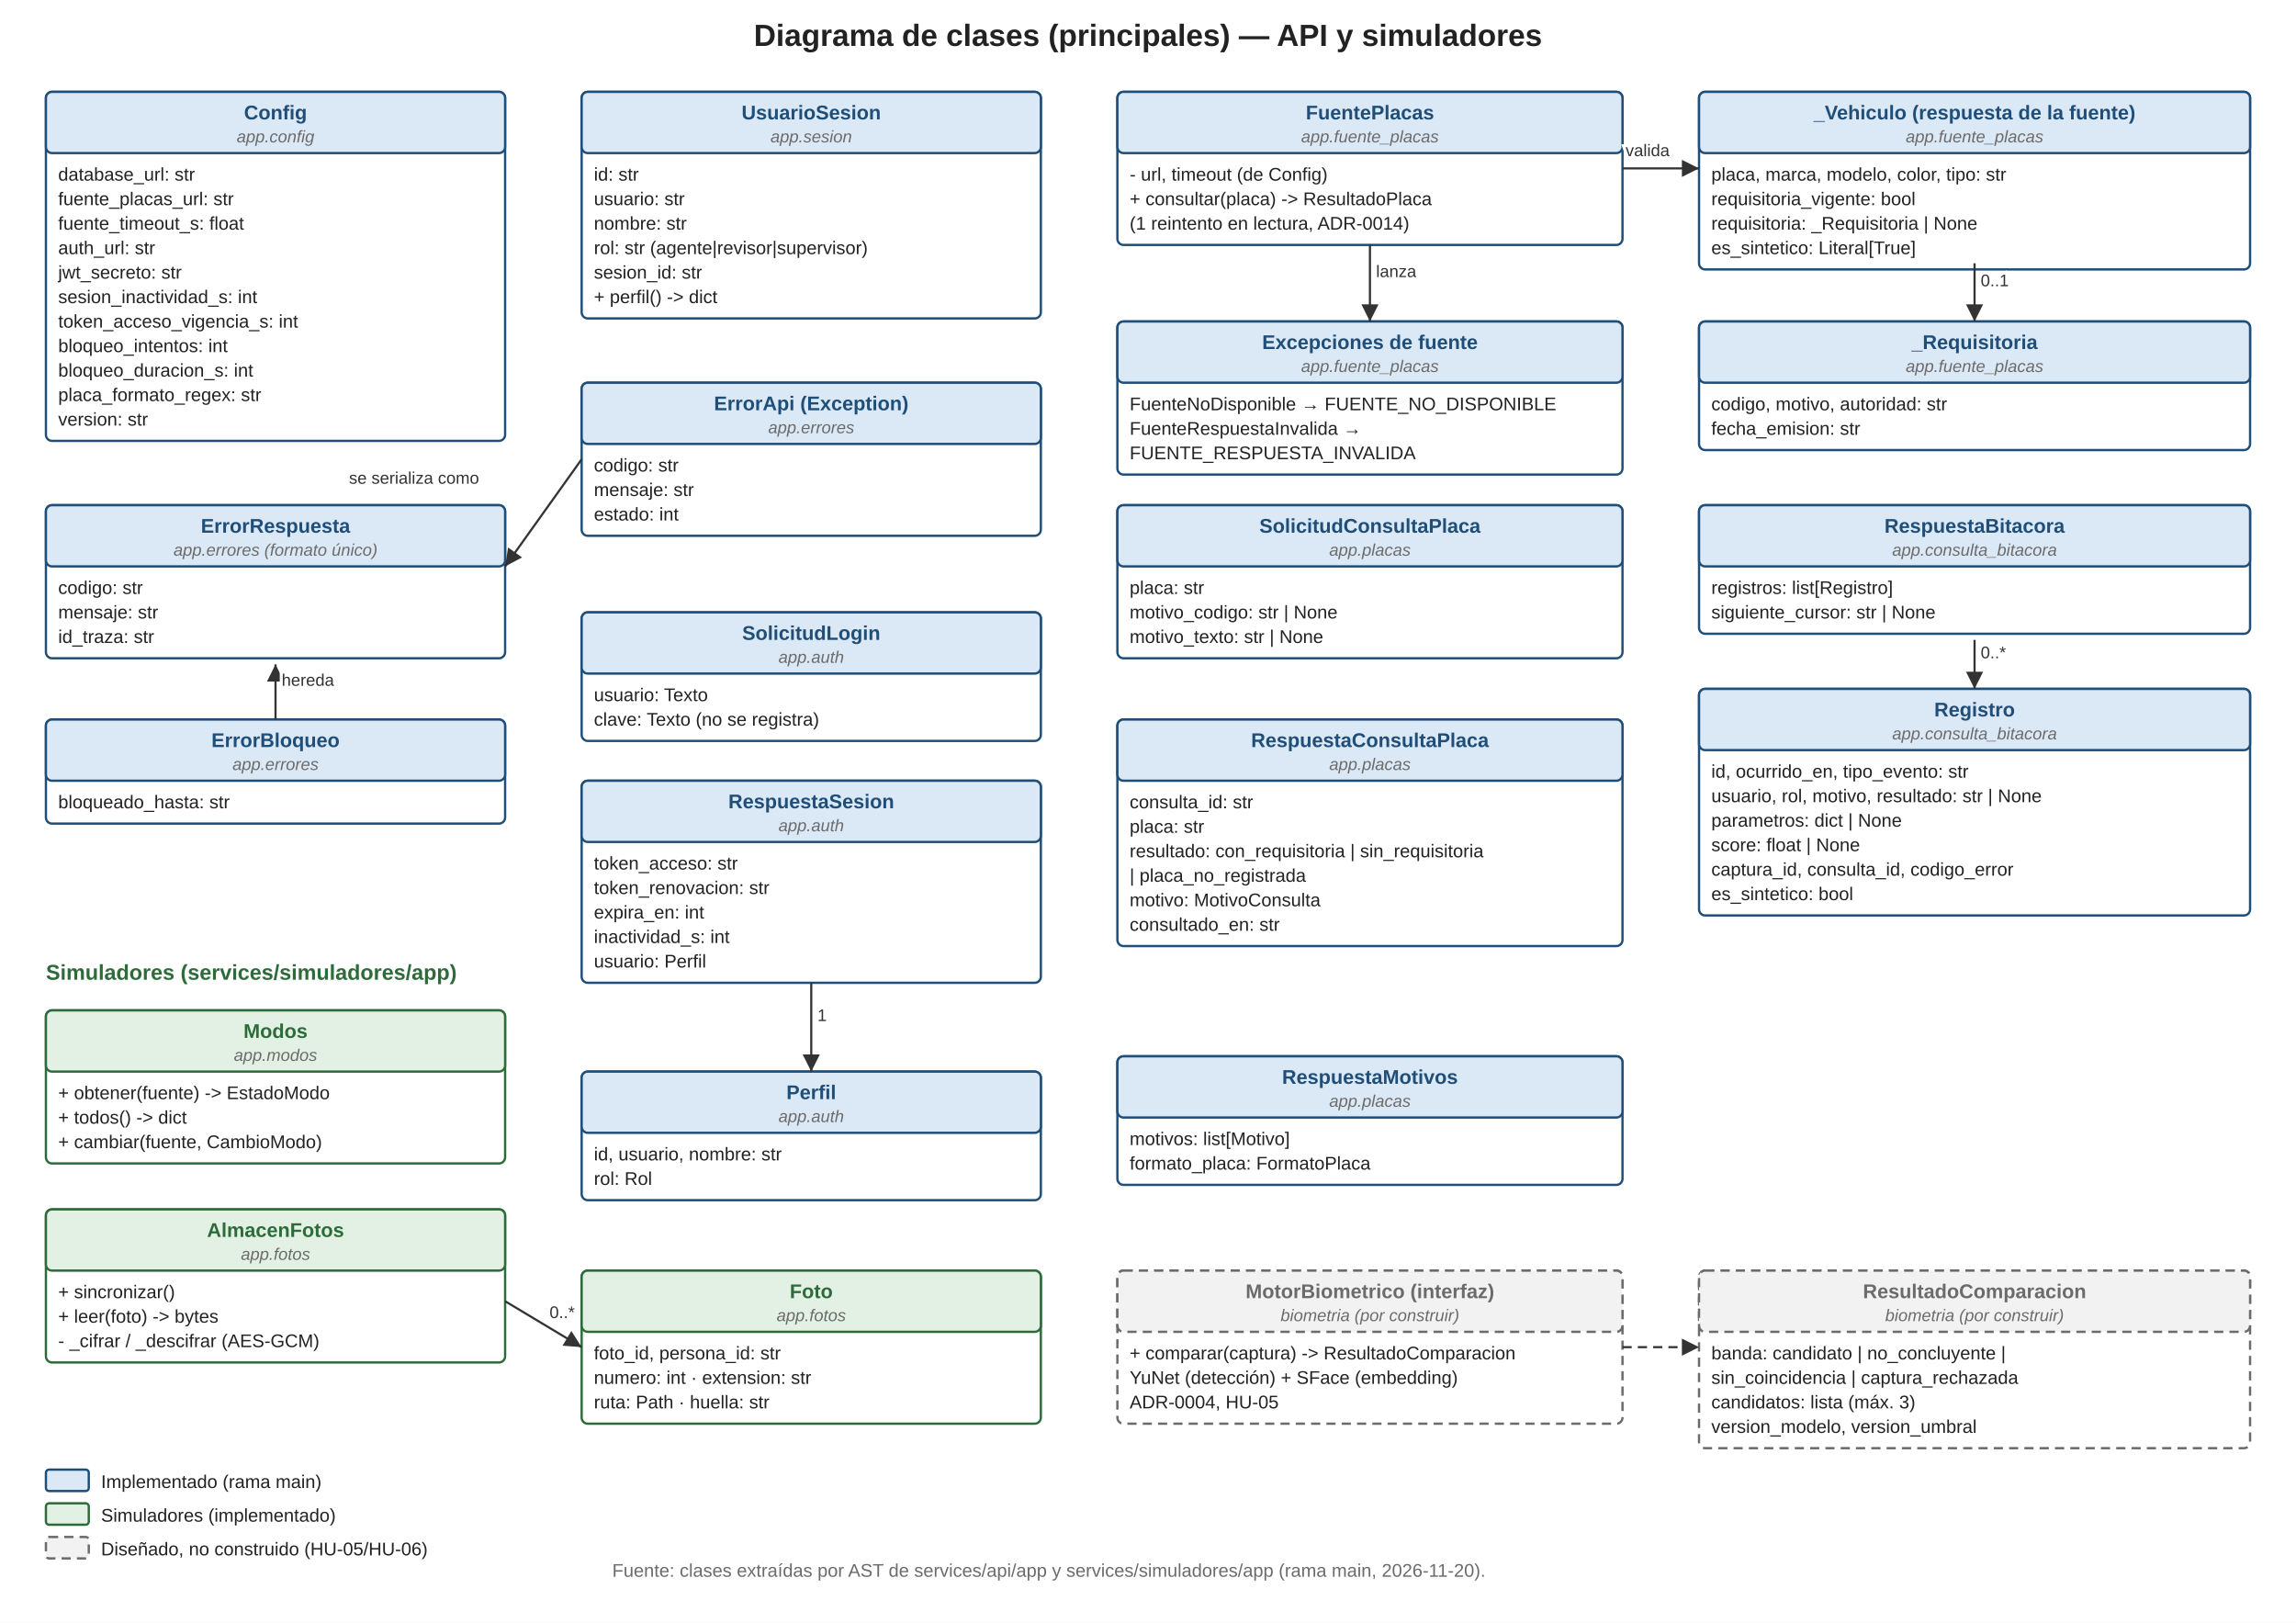
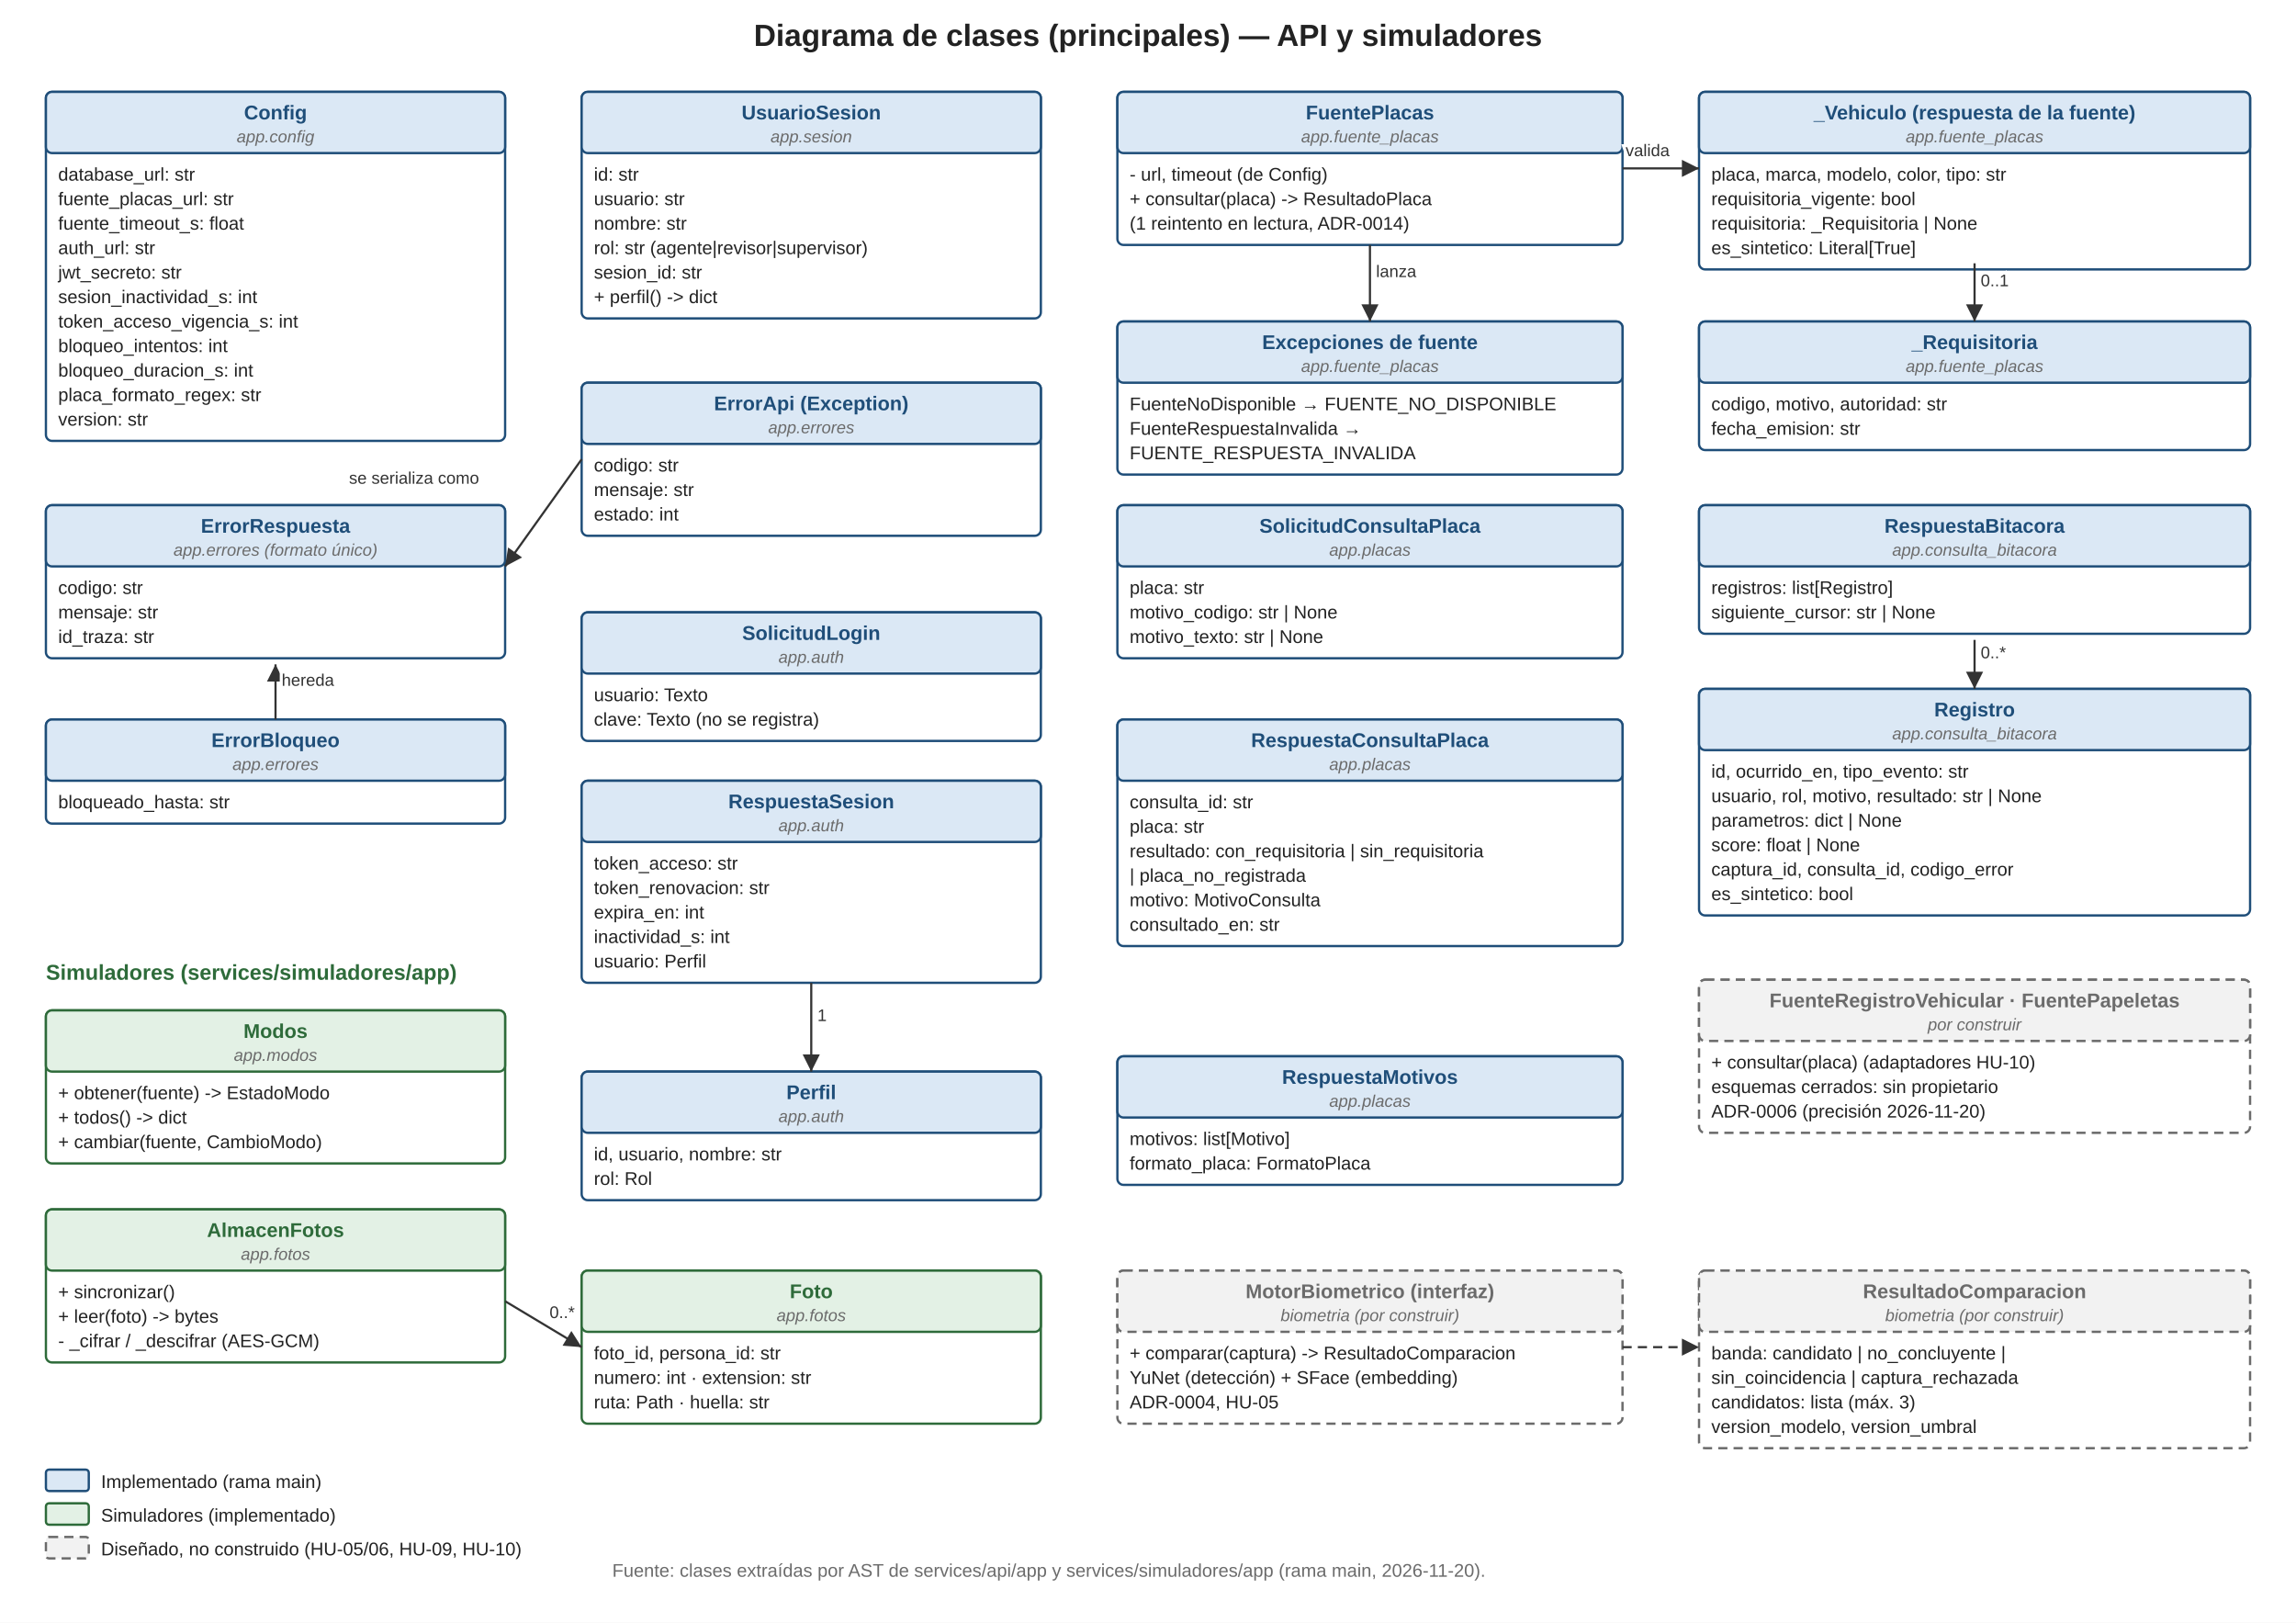
<svg xmlns="http://www.w3.org/2000/svg" width="1500" height="1060" viewBox="0 0 1500 1060">
  <defs>
    <marker id="fl" viewBox="0 0 10 10" refX="10" refY="5" markerWidth="8" markerHeight="8" orient="auto-start-reverse">
      <path d="M0,0 L10,5 L0,10 z" fill="#333" />
    </marker>
    <marker id="fli" viewBox="0 0 10 10" refX="10" refY="5" markerWidth="8" markerHeight="8" orient="auto-start-reverse">
      <path d="M0,0 L10,5 L0,10 z" fill="#333" />
    </marker>
  </defs>
  <rect width="100%" height="100%" fill="#fff" />
  <text x="750.0" y="30" font-family="Arial, Helvetica, sans-serif" font-size="20" fill="#222" text-anchor="middle" font-weight="bold">Diagrama de clases (principales) — API y simuladores</text>
  <rect x="30" y="60" width="300" height="228" rx="4" fill="#fff" stroke="#1f4e79" stroke-width="1.5" />
  <rect x="30" y="60" width="300" height="40" rx="4" fill="#dbe8f5" stroke="#1f4e79" stroke-width="1.5" />
  <text x="180.0" y="78" font-family="Arial, Helvetica, sans-serif" font-size="13" fill="#1f4e79" text-anchor="middle" font-weight="bold">Config</text>
  <text x="180.0" y="93" font-family="Arial, Helvetica, sans-serif" font-size="11" fill="#6b6b6b" text-anchor="middle" font-style="italic">app.config</text>
  <text x="38" y="118" font-family="Arial, Helvetica, sans-serif" font-size="12" fill="#222" text-anchor="start">database_url: str</text>
  <text x="38" y="134" font-family="Arial, Helvetica, sans-serif" font-size="12" fill="#222" text-anchor="start">fuente_placas_url: str</text>
  <text x="38" y="150" font-family="Arial, Helvetica, sans-serif" font-size="12" fill="#222" text-anchor="start">fuente_timeout_s: float</text>
  <text x="38" y="166" font-family="Arial, Helvetica, sans-serif" font-size="12" fill="#222" text-anchor="start">auth_url: str</text>
  <text x="38" y="182" font-family="Arial, Helvetica, sans-serif" font-size="12" fill="#222" text-anchor="start">jwt_secreto: str</text>
  <text x="38" y="198" font-family="Arial, Helvetica, sans-serif" font-size="12" fill="#222" text-anchor="start">sesion_inactividad_s: int</text>
  <text x="38" y="214" font-family="Arial, Helvetica, sans-serif" font-size="12" fill="#222" text-anchor="start">token_acceso_vigencia_s: int</text>
  <text x="38" y="230" font-family="Arial, Helvetica, sans-serif" font-size="12" fill="#222" text-anchor="start">bloqueo_intentos: int</text>
  <text x="38" y="246" font-family="Arial, Helvetica, sans-serif" font-size="12" fill="#222" text-anchor="start">bloqueo_duracion_s: int</text>
  <text x="38" y="262" font-family="Arial, Helvetica, sans-serif" font-size="12" fill="#222" text-anchor="start">placa_formato_regex: str</text>
  <text x="38" y="278" font-family="Arial, Helvetica, sans-serif" font-size="12" fill="#222" text-anchor="start">version: str</text>
  <rect x="380" y="60" width="300" height="148" rx="4" fill="#fff" stroke="#1f4e79" stroke-width="1.5" />
  <rect x="380" y="60" width="300" height="40" rx="4" fill="#dbe8f5" stroke="#1f4e79" stroke-width="1.5" />
  <text x="530.0" y="78" font-family="Arial, Helvetica, sans-serif" font-size="13" fill="#1f4e79" text-anchor="middle" font-weight="bold">UsuarioSesion</text>
  <text x="530.0" y="93" font-family="Arial, Helvetica, sans-serif" font-size="11" fill="#6b6b6b" text-anchor="middle" font-style="italic">app.sesion</text>
  <text x="388" y="118" font-family="Arial, Helvetica, sans-serif" font-size="12" fill="#222" text-anchor="start">id: str</text>
  <text x="388" y="134" font-family="Arial, Helvetica, sans-serif" font-size="12" fill="#222" text-anchor="start">usuario: str</text>
  <text x="388" y="150" font-family="Arial, Helvetica, sans-serif" font-size="12" fill="#222" text-anchor="start">nombre: str</text>
  <text x="388" y="166" font-family="Arial, Helvetica, sans-serif" font-size="12" fill="#222" text-anchor="start">rol: str  (agente|revisor|supervisor)</text>
  <text x="388" y="182" font-family="Arial, Helvetica, sans-serif" font-size="12" fill="#222" text-anchor="start">sesion_id: str</text>
  <text x="388" y="198" font-family="Arial, Helvetica, sans-serif" font-size="12" fill="#222" text-anchor="start">+ perfil() -&gt; dict</text>
  <rect x="730" y="60" width="330" height="100" rx="4" fill="#fff" stroke="#1f4e79" stroke-width="1.5" />
  <rect x="730" y="60" width="330" height="40" rx="4" fill="#dbe8f5" stroke="#1f4e79" stroke-width="1.5" />
  <text x="895.0" y="78" font-family="Arial, Helvetica, sans-serif" font-size="13" fill="#1f4e79" text-anchor="middle" font-weight="bold">FuentePlacas</text>
  <text x="895.0" y="93" font-family="Arial, Helvetica, sans-serif" font-size="11" fill="#6b6b6b" text-anchor="middle" font-style="italic">app.fuente_placas</text>
  <text x="738" y="118" font-family="Arial, Helvetica, sans-serif" font-size="12" fill="#222" text-anchor="start">- url, timeout (de Config)</text>
  <text x="738" y="134" font-family="Arial, Helvetica, sans-serif" font-size="12" fill="#222" text-anchor="start">+ consultar(placa) -&gt; ResultadoPlaca</text>
  <text x="738" y="150" font-family="Arial, Helvetica, sans-serif" font-size="12" fill="#222" text-anchor="start">  (1 reintento en lectura, ADR-0014)</text>
  <rect x="1110" y="60" width="360" height="116" rx="4" fill="#fff" stroke="#1f4e79" stroke-width="1.5" />
  <rect x="1110" y="60" width="360" height="40" rx="4" fill="#dbe8f5" stroke="#1f4e79" stroke-width="1.5" />
  <text x="1290.0" y="78" font-family="Arial, Helvetica, sans-serif" font-size="13" fill="#1f4e79" text-anchor="middle" font-weight="bold">_Vehiculo (respuesta de la fuente)</text>
  <text x="1290.0" y="93" font-family="Arial, Helvetica, sans-serif" font-size="11" fill="#6b6b6b" text-anchor="middle" font-style="italic">app.fuente_placas</text>
  <text x="1118" y="118" font-family="Arial, Helvetica, sans-serif" font-size="12" fill="#222" text-anchor="start">placa, marca, modelo, color, tipo: str</text>
  <text x="1118" y="134" font-family="Arial, Helvetica, sans-serif" font-size="12" fill="#222" text-anchor="start">requisitoria_vigente: bool</text>
  <text x="1118" y="150" font-family="Arial, Helvetica, sans-serif" font-size="12" fill="#222" text-anchor="start">requisitoria: _Requisitoria | None</text>
  <text x="1118" y="166" font-family="Arial, Helvetica, sans-serif" font-size="12" fill="#222" text-anchor="start">es_sintetico: Literal[True]</text>
  <rect x="1110" y="210" width="360" height="84" rx="4" fill="#fff" stroke="#1f4e79" stroke-width="1.5" />
  <rect x="1110" y="210" width="360" height="40" rx="4" fill="#dbe8f5" stroke="#1f4e79" stroke-width="1.5" />
  <text x="1290.0" y="228" font-family="Arial, Helvetica, sans-serif" font-size="13" fill="#1f4e79" text-anchor="middle" font-weight="bold">_Requisitoria</text>
  <text x="1290.0" y="243" font-family="Arial, Helvetica, sans-serif" font-size="11" fill="#6b6b6b" text-anchor="middle" font-style="italic">app.fuente_placas</text>
  <text x="1118" y="268" font-family="Arial, Helvetica, sans-serif" font-size="12" fill="#222" text-anchor="start">codigo, motivo, autoridad: str</text>
  <text x="1118" y="284" font-family="Arial, Helvetica, sans-serif" font-size="12" fill="#222" text-anchor="start">fecha_emision: str</text>
  <path d="M1290,172 L1290,210" fill="none" stroke="#333" stroke-width="1.4" marker-end="url(#fl)" />
  <text x="1294.0" y="187.0" font-family="Arial, Helvetica, sans-serif" font-size="11" fill="#333" paint-order="stroke" stroke="#fff" stroke-width="4">0..1</text>
  <path d="M1060,110 L1110,110" fill="none" stroke="#333" stroke-width="1.4" marker-end="url(#fl)" />
  <text x="1062" y="102" font-family="Arial, Helvetica, sans-serif" font-size="11" fill="#333" paint-order="stroke" stroke="#fff" stroke-width="4">valida</text>
  <rect x="730" y="210" width="330" height="100" rx="4" fill="#fff" stroke="#1f4e79" stroke-width="1.5" />
  <rect x="730" y="210" width="330" height="40" rx="4" fill="#dbe8f5" stroke="#1f4e79" stroke-width="1.5" />
  <text x="895.0" y="228" font-family="Arial, Helvetica, sans-serif" font-size="13" fill="#1f4e79" text-anchor="middle" font-weight="bold">Excepciones de fuente</text>
  <text x="895.0" y="243" font-family="Arial, Helvetica, sans-serif" font-size="11" fill="#6b6b6b" text-anchor="middle" font-style="italic">app.fuente_placas</text>
  <text x="738" y="268" font-family="Arial, Helvetica, sans-serif" font-size="12" fill="#222" text-anchor="start">FuenteNoDisponible → FUENTE_NO_DISPONIBLE</text>
  <text x="738" y="284" font-family="Arial, Helvetica, sans-serif" font-size="12" fill="#222" text-anchor="start">FuenteRespuestaInvalida →</text>
  <text x="738" y="300" font-family="Arial, Helvetica, sans-serif" font-size="12" fill="#222" text-anchor="start">   FUENTE_RESPUESTA_INVALIDA</text>
  <path d="M895,160 L895,210" fill="none" stroke="#333" stroke-width="1.4" marker-end="url(#fl)" />
  <text x="899.0" y="181.0" font-family="Arial, Helvetica, sans-serif" font-size="11" fill="#333" paint-order="stroke" stroke="#fff" stroke-width="4">lanza</text>
  <rect x="380" y="250" width="300" height="100" rx="4" fill="#fff" stroke="#1f4e79" stroke-width="1.5" />
  <rect x="380" y="250" width="300" height="40" rx="4" fill="#dbe8f5" stroke="#1f4e79" stroke-width="1.5" />
  <text x="530.0" y="268" font-family="Arial, Helvetica, sans-serif" font-size="13" fill="#1f4e79" text-anchor="middle" font-weight="bold">ErrorApi (Exception)</text>
  <text x="530.0" y="283" font-family="Arial, Helvetica, sans-serif" font-size="11" fill="#6b6b6b" text-anchor="middle" font-style="italic">app.errores</text>
  <text x="388" y="308" font-family="Arial, Helvetica, sans-serif" font-size="12" fill="#222" text-anchor="start">codigo: str</text>
  <text x="388" y="324" font-family="Arial, Helvetica, sans-serif" font-size="12" fill="#222" text-anchor="start">mensaje: str</text>
  <text x="388" y="340" font-family="Arial, Helvetica, sans-serif" font-size="12" fill="#222" text-anchor="start">estado: int</text>
  <rect x="30" y="330" width="300" height="100" rx="4" fill="#fff" stroke="#1f4e79" stroke-width="1.5" />
  <rect x="30" y="330" width="300" height="40" rx="4" fill="#dbe8f5" stroke="#1f4e79" stroke-width="1.5" />
  <text x="180.0" y="348" font-family="Arial, Helvetica, sans-serif" font-size="13" fill="#1f4e79" text-anchor="middle" font-weight="bold">ErrorRespuesta</text>
  <text x="180.0" y="363" font-family="Arial, Helvetica, sans-serif" font-size="11" fill="#6b6b6b" text-anchor="middle" font-style="italic">app.errores (formato único)</text>
  <text x="38" y="388" font-family="Arial, Helvetica, sans-serif" font-size="12" fill="#222" text-anchor="start">codigo: str</text>
  <text x="38" y="404" font-family="Arial, Helvetica, sans-serif" font-size="12" fill="#222" text-anchor="start">mensaje: str</text>
  <text x="38" y="420" font-family="Arial, Helvetica, sans-serif" font-size="12" fill="#222" text-anchor="start">id_traza: str</text>
  <rect x="30" y="470" width="300" height="68" rx="4" fill="#fff" stroke="#1f4e79" stroke-width="1.5" />
  <rect x="30" y="470" width="300" height="40" rx="4" fill="#dbe8f5" stroke="#1f4e79" stroke-width="1.5" />
  <text x="180.0" y="488" font-family="Arial, Helvetica, sans-serif" font-size="13" fill="#1f4e79" text-anchor="middle" font-weight="bold">ErrorBloqueo</text>
  <text x="180.0" y="503" font-family="Arial, Helvetica, sans-serif" font-size="11" fill="#6b6b6b" text-anchor="middle" font-style="italic">app.errores</text>
  <text x="38" y="528" font-family="Arial, Helvetica, sans-serif" font-size="12" fill="#222" text-anchor="start">bloqueado_hasta: str</text>
  <path d="M180,470 L180,434" fill="none" stroke="#333" stroke-width="1.4" marker-end="url(#fl)" />
  <text x="184.0" y="448.0" font-family="Arial, Helvetica, sans-serif" font-size="11" fill="#333" paint-order="stroke" stroke="#fff" stroke-width="4">hereda</text>
  <path d="M380,300 L330,370" fill="none" stroke="#333" stroke-width="1.4" marker-end="url(#fl)" />
  <text x="228" y="316" font-family="Arial, Helvetica, sans-serif" font-size="11" fill="#333" paint-order="stroke" stroke="#fff" stroke-width="4">se serializa como</text>
  <rect x="380" y="400" width="300" height="84" rx="4" fill="#fff" stroke="#1f4e79" stroke-width="1.5" />
  <rect x="380" y="400" width="300" height="40" rx="4" fill="#dbe8f5" stroke="#1f4e79" stroke-width="1.5" />
  <text x="530.0" y="418" font-family="Arial, Helvetica, sans-serif" font-size="13" fill="#1f4e79" text-anchor="middle" font-weight="bold">SolicitudLogin</text>
  <text x="530.0" y="433" font-family="Arial, Helvetica, sans-serif" font-size="11" fill="#6b6b6b" text-anchor="middle" font-style="italic">app.auth</text>
  <text x="388" y="458" font-family="Arial, Helvetica, sans-serif" font-size="12" fill="#222" text-anchor="start">usuario: Texto</text>
  <text x="388" y="474" font-family="Arial, Helvetica, sans-serif" font-size="12" fill="#222" text-anchor="start">clave: Texto  (no se registra)</text>
  <rect x="380" y="510" width="300" height="132" rx="4" fill="#fff" stroke="#1f4e79" stroke-width="1.5" />
  <rect x="380" y="510" width="300" height="40" rx="4" fill="#dbe8f5" stroke="#1f4e79" stroke-width="1.5" />
  <text x="530.0" y="528" font-family="Arial, Helvetica, sans-serif" font-size="13" fill="#1f4e79" text-anchor="middle" font-weight="bold">RespuestaSesion</text>
  <text x="530.0" y="543" font-family="Arial, Helvetica, sans-serif" font-size="11" fill="#6b6b6b" text-anchor="middle" font-style="italic">app.auth</text>
  <text x="388" y="568" font-family="Arial, Helvetica, sans-serif" font-size="12" fill="#222" text-anchor="start">token_acceso: str</text>
  <text x="388" y="584" font-family="Arial, Helvetica, sans-serif" font-size="12" fill="#222" text-anchor="start">token_renovacion: str</text>
  <text x="388" y="600" font-family="Arial, Helvetica, sans-serif" font-size="12" fill="#222" text-anchor="start">expira_en: int</text>
  <text x="388" y="616" font-family="Arial, Helvetica, sans-serif" font-size="12" fill="#222" text-anchor="start">inactividad_s: int</text>
  <text x="388" y="632" font-family="Arial, Helvetica, sans-serif" font-size="12" fill="#222" text-anchor="start">usuario: Perfil</text>
  <rect x="380" y="700" width="300" height="84" rx="4" fill="#fff" stroke="#1f4e79" stroke-width="1.5" />
  <rect x="380" y="700" width="300" height="40" rx="4" fill="#dbe8f5" stroke="#1f4e79" stroke-width="1.5" />
  <text x="530.0" y="718" font-family="Arial, Helvetica, sans-serif" font-size="13" fill="#1f4e79" text-anchor="middle" font-weight="bold">Perfil</text>
  <text x="530.0" y="733" font-family="Arial, Helvetica, sans-serif" font-size="11" fill="#6b6b6b" text-anchor="middle" font-style="italic">app.auth</text>
  <text x="388" y="758" font-family="Arial, Helvetica, sans-serif" font-size="12" fill="#222" text-anchor="start">id, usuario, nombre: str</text>
  <text x="388" y="774" font-family="Arial, Helvetica, sans-serif" font-size="12" fill="#222" text-anchor="start">rol: Rol</text>
  <path d="M530,642 L530,700" fill="none" stroke="#333" stroke-width="1.4" marker-end="url(#fl)" />
  <text x="534.0" y="667.0" font-family="Arial, Helvetica, sans-serif" font-size="11" fill="#333" paint-order="stroke" stroke="#fff" stroke-width="4">1</text>
  <rect x="730" y="330" width="330" height="100" rx="4" fill="#fff" stroke="#1f4e79" stroke-width="1.5" />
  <rect x="730" y="330" width="330" height="40" rx="4" fill="#dbe8f5" stroke="#1f4e79" stroke-width="1.5" />
  <text x="895.0" y="348" font-family="Arial, Helvetica, sans-serif" font-size="13" fill="#1f4e79" text-anchor="middle" font-weight="bold">SolicitudConsultaPlaca</text>
  <text x="895.0" y="363" font-family="Arial, Helvetica, sans-serif" font-size="11" fill="#6b6b6b" text-anchor="middle" font-style="italic">app.placas</text>
  <text x="738" y="388" font-family="Arial, Helvetica, sans-serif" font-size="12" fill="#222" text-anchor="start">placa: str</text>
  <text x="738" y="404" font-family="Arial, Helvetica, sans-serif" font-size="12" fill="#222" text-anchor="start">motivo_codigo: str | None</text>
  <text x="738" y="420" font-family="Arial, Helvetica, sans-serif" font-size="12" fill="#222" text-anchor="start">motivo_texto: str | None</text>
  <rect x="730" y="470" width="330" height="148" rx="4" fill="#fff" stroke="#1f4e79" stroke-width="1.5" />
  <rect x="730" y="470" width="330" height="40" rx="4" fill="#dbe8f5" stroke="#1f4e79" stroke-width="1.5" />
  <text x="895.0" y="488" font-family="Arial, Helvetica, sans-serif" font-size="13" fill="#1f4e79" text-anchor="middle" font-weight="bold">RespuestaConsultaPlaca</text>
  <text x="895.0" y="503" font-family="Arial, Helvetica, sans-serif" font-size="11" fill="#6b6b6b" text-anchor="middle" font-style="italic">app.placas</text>
  <text x="738" y="528" font-family="Arial, Helvetica, sans-serif" font-size="12" fill="#222" text-anchor="start">consulta_id: str</text>
  <text x="738" y="544" font-family="Arial, Helvetica, sans-serif" font-size="12" fill="#222" text-anchor="start">placa: str</text>
  <text x="738" y="560" font-family="Arial, Helvetica, sans-serif" font-size="12" fill="#222" text-anchor="start">resultado: con_requisitoria | sin_requisitoria</text>
  <text x="738" y="576" font-family="Arial, Helvetica, sans-serif" font-size="12" fill="#222" text-anchor="start">           | placa_no_registrada</text>
  <text x="738" y="592" font-family="Arial, Helvetica, sans-serif" font-size="12" fill="#222" text-anchor="start">motivo: MotivoConsulta</text>
  <text x="738" y="608" font-family="Arial, Helvetica, sans-serif" font-size="12" fill="#222" text-anchor="start">consultado_en: str</text>
  <rect x="730" y="690" width="330" height="84" rx="4" fill="#fff" stroke="#1f4e79" stroke-width="1.5" />
  <rect x="730" y="690" width="330" height="40" rx="4" fill="#dbe8f5" stroke="#1f4e79" stroke-width="1.5" />
  <text x="895.0" y="708" font-family="Arial, Helvetica, sans-serif" font-size="13" fill="#1f4e79" text-anchor="middle" font-weight="bold">RespuestaMotivos</text>
  <text x="895.0" y="723" font-family="Arial, Helvetica, sans-serif" font-size="11" fill="#6b6b6b" text-anchor="middle" font-style="italic">app.placas</text>
  <text x="738" y="748" font-family="Arial, Helvetica, sans-serif" font-size="12" fill="#222" text-anchor="start">motivos: list[Motivo]</text>
  <text x="738" y="764" font-family="Arial, Helvetica, sans-serif" font-size="12" fill="#222" text-anchor="start">formato_placa: FormatoPlaca</text>
  <rect x="1110" y="330" width="360" height="84" rx="4" fill="#fff" stroke="#1f4e79" stroke-width="1.5" />
  <rect x="1110" y="330" width="360" height="40" rx="4" fill="#dbe8f5" stroke="#1f4e79" stroke-width="1.5" />
  <text x="1290.0" y="348" font-family="Arial, Helvetica, sans-serif" font-size="13" fill="#1f4e79" text-anchor="middle" font-weight="bold">RespuestaBitacora</text>
  <text x="1290.0" y="363" font-family="Arial, Helvetica, sans-serif" font-size="11" fill="#6b6b6b" text-anchor="middle" font-style="italic">app.consulta_bitacora</text>
  <text x="1118" y="388" font-family="Arial, Helvetica, sans-serif" font-size="12" fill="#222" text-anchor="start">registros: list[Registro]</text>
  <text x="1118" y="404" font-family="Arial, Helvetica, sans-serif" font-size="12" fill="#222" text-anchor="start">siguiente_cursor: str | None</text>
  <rect x="1110" y="450" width="360" height="148" rx="4" fill="#fff" stroke="#1f4e79" stroke-width="1.5" />
  <rect x="1110" y="450" width="360" height="40" rx="4" fill="#dbe8f5" stroke="#1f4e79" stroke-width="1.5" />
  <text x="1290.0" y="468" font-family="Arial, Helvetica, sans-serif" font-size="13" fill="#1f4e79" text-anchor="middle" font-weight="bold">Registro</text>
  <text x="1290.0" y="483" font-family="Arial, Helvetica, sans-serif" font-size="11" fill="#6b6b6b" text-anchor="middle" font-style="italic">app.consulta_bitacora</text>
  <text x="1118" y="508" font-family="Arial, Helvetica, sans-serif" font-size="12" fill="#222" text-anchor="start">id, ocurrido_en, tipo_evento: str</text>
  <text x="1118" y="524" font-family="Arial, Helvetica, sans-serif" font-size="12" fill="#222" text-anchor="start">usuario, rol, motivo, resultado: str | None</text>
  <text x="1118" y="540" font-family="Arial, Helvetica, sans-serif" font-size="12" fill="#222" text-anchor="start">parametros: dict | None</text>
  <text x="1118" y="556" font-family="Arial, Helvetica, sans-serif" font-size="12" fill="#222" text-anchor="start">score: float | None</text>
  <text x="1118" y="572" font-family="Arial, Helvetica, sans-serif" font-size="12" fill="#222" text-anchor="start">captura_id, consulta_id, codigo_error</text>
  <text x="1118" y="588" font-family="Arial, Helvetica, sans-serif" font-size="12" fill="#222" text-anchor="start">es_sintetico: bool</text>
  <path d="M1290,418 L1290,450" fill="none" stroke="#333" stroke-width="1.4" marker-end="url(#fl)" />
  <text x="1294.0" y="430.0" font-family="Arial, Helvetica, sans-serif" font-size="11" fill="#333" paint-order="stroke" stroke="#fff" stroke-width="4">0..*</text>
+   <rect x="1110" y="640" width="360" height="100" rx="4" fill="#fff" stroke="#6b6b6b" stroke-width="1.5" stroke-dasharray="6 4" />
+   <rect x="1110" y="640" width="360" height="40" rx="4" fill="#f2f2f2" stroke="#6b6b6b" stroke-width="1.5" stroke-dasharray="6 4" />
+   <text x="1290.0" y="658" font-family="Arial, Helvetica, sans-serif" font-size="13" fill="#6b6b6b" text-anchor="middle" font-weight="bold">FuenteRegistroVehicular · FuentePapeletas</text>
+   <text x="1290.0" y="673" font-family="Arial, Helvetica, sans-serif" font-size="11" fill="#6b6b6b" text-anchor="middle" font-style="italic">por construir</text>
+   <text x="1118" y="698" font-family="Arial, Helvetica, sans-serif" font-size="12" fill="#222" text-anchor="start">+ consultar(placa) (adaptadores HU-10)</text>
+   <text x="1118" y="714" font-family="Arial, Helvetica, sans-serif" font-size="12" fill="#222" text-anchor="start">esquemas cerrados: sin propietario</text>
+   <text x="1118" y="730" font-family="Arial, Helvetica, sans-serif" font-size="12" fill="#222" text-anchor="start">ADR-0006 (precisión 2026-11-20)</text>
  <text x="30" y="640" font-family="Arial, Helvetica, sans-serif" font-size="14" fill="#2e6b3a" text-anchor="start" font-weight="bold">Simuladores (services/simuladores/app)</text>
  <rect x="30" y="660" width="300" height="100" rx="4" fill="#fff" stroke="#2e6b3a" stroke-width="1.5" />
  <rect x="30" y="660" width="300" height="40" rx="4" fill="#e3f1e5" stroke="#2e6b3a" stroke-width="1.5" />
  <text x="180.0" y="678" font-family="Arial, Helvetica, sans-serif" font-size="13" fill="#2e6b3a" text-anchor="middle" font-weight="bold">Modos</text>
  <text x="180.0" y="693" font-family="Arial, Helvetica, sans-serif" font-size="11" fill="#6b6b6b" text-anchor="middle" font-style="italic">app.modos</text>
  <text x="38" y="718" font-family="Arial, Helvetica, sans-serif" font-size="12" fill="#222" text-anchor="start">+ obtener(fuente) -&gt; EstadoModo</text>
  <text x="38" y="734" font-family="Arial, Helvetica, sans-serif" font-size="12" fill="#222" text-anchor="start">+ todos() -&gt; dict</text>
  <text x="38" y="750" font-family="Arial, Helvetica, sans-serif" font-size="12" fill="#222" text-anchor="start">+ cambiar(fuente, CambioModo)</text>
  <rect x="30" y="790" width="300" height="100" rx="4" fill="#fff" stroke="#2e6b3a" stroke-width="1.5" />
  <rect x="30" y="790" width="300" height="40" rx="4" fill="#e3f1e5" stroke="#2e6b3a" stroke-width="1.5" />
  <text x="180.0" y="808" font-family="Arial, Helvetica, sans-serif" font-size="13" fill="#2e6b3a" text-anchor="middle" font-weight="bold">AlmacenFotos</text>
  <text x="180.0" y="823" font-family="Arial, Helvetica, sans-serif" font-size="11" fill="#6b6b6b" text-anchor="middle" font-style="italic">app.fotos</text>
  <text x="38" y="848" font-family="Arial, Helvetica, sans-serif" font-size="12" fill="#222" text-anchor="start">+ sincronizar()</text>
  <text x="38" y="864" font-family="Arial, Helvetica, sans-serif" font-size="12" fill="#222" text-anchor="start">+ leer(foto) -&gt; bytes</text>
  <text x="38" y="880" font-family="Arial, Helvetica, sans-serif" font-size="12" fill="#222" text-anchor="start">- _cifrar / _descifrar (AES-GCM)</text>
  <rect x="380" y="830" width="300" height="100" rx="4" fill="#fff" stroke="#2e6b3a" stroke-width="1.5" />
  <rect x="380" y="830" width="300" height="40" rx="4" fill="#e3f1e5" stroke="#2e6b3a" stroke-width="1.5" />
  <text x="530.0" y="848" font-family="Arial, Helvetica, sans-serif" font-size="13" fill="#2e6b3a" text-anchor="middle" font-weight="bold">Foto</text>
  <text x="530.0" y="863" font-family="Arial, Helvetica, sans-serif" font-size="11" fill="#6b6b6b" text-anchor="middle" font-style="italic">app.fotos</text>
  <text x="388" y="888" font-family="Arial, Helvetica, sans-serif" font-size="12" fill="#222" text-anchor="start">foto_id, persona_id: str</text>
  <text x="388" y="904" font-family="Arial, Helvetica, sans-serif" font-size="12" fill="#222" text-anchor="start">numero: int · extension: str</text>
  <text x="388" y="920" font-family="Arial, Helvetica, sans-serif" font-size="12" fill="#222" text-anchor="start">ruta: Path · huella: str</text>
  <path d="M330,850 L380,880" fill="none" stroke="#333" stroke-width="1.4" marker-end="url(#fl)" />
  <text x="359.0" y="861.0" font-family="Arial, Helvetica, sans-serif" font-size="11" fill="#333" paint-order="stroke" stroke="#fff" stroke-width="4">0..*</text>
  <rect x="730" y="830" width="330" height="100" rx="4" fill="#fff" stroke="#6b6b6b" stroke-width="1.5" stroke-dasharray="6 4" />
  <rect x="730" y="830" width="330" height="40" rx="4" fill="#f2f2f2" stroke="#6b6b6b" stroke-width="1.5" stroke-dasharray="6 4" />
  <text x="895.0" y="848" font-family="Arial, Helvetica, sans-serif" font-size="13" fill="#6b6b6b" text-anchor="middle" font-weight="bold">MotorBiometrico (interfaz)</text>
  <text x="895.0" y="863" font-family="Arial, Helvetica, sans-serif" font-size="11" fill="#6b6b6b" text-anchor="middle" font-style="italic">biometria (por construir)</text>
  <text x="738" y="888" font-family="Arial, Helvetica, sans-serif" font-size="12" fill="#222" text-anchor="start">+ comparar(captura) -&gt; ResultadoComparacion</text>
  <text x="738" y="904" font-family="Arial, Helvetica, sans-serif" font-size="12" fill="#222" text-anchor="start">  YuNet (detección) + SFace (embedding)</text>
  <text x="738" y="920" font-family="Arial, Helvetica, sans-serif" font-size="12" fill="#222" text-anchor="start">  ADR-0004, HU-05</text>
  <rect x="1110" y="830" width="360" height="116" rx="4" fill="#fff" stroke="#6b6b6b" stroke-width="1.5" stroke-dasharray="6 4" />
  <rect x="1110" y="830" width="360" height="40" rx="4" fill="#f2f2f2" stroke="#6b6b6b" stroke-width="1.5" stroke-dasharray="6 4" />
  <text x="1290.0" y="848" font-family="Arial, Helvetica, sans-serif" font-size="13" fill="#6b6b6b" text-anchor="middle" font-weight="bold">ResultadoComparacion</text>
  <text x="1290.0" y="863" font-family="Arial, Helvetica, sans-serif" font-size="11" fill="#6b6b6b" text-anchor="middle" font-style="italic">biometria (por construir)</text>
  <text x="1118" y="888" font-family="Arial, Helvetica, sans-serif" font-size="12" fill="#222" text-anchor="start">banda: candidato | no_concluyente |</text>
  <text x="1118" y="904" font-family="Arial, Helvetica, sans-serif" font-size="12" fill="#222" text-anchor="start">       sin_coincidencia | captura_rechazada</text>
  <text x="1118" y="920" font-family="Arial, Helvetica, sans-serif" font-size="12" fill="#222" text-anchor="start">candidatos: lista (máx. 3)</text>
  <text x="1118" y="936" font-family="Arial, Helvetica, sans-serif" font-size="12" fill="#222" text-anchor="start">version_modelo, version_umbral</text>
  <path d="M1060,880 L1110,880" fill="none" stroke="#333" stroke-width="1.4" stroke-dasharray="6 4" marker-end="url(#fl)" />
  <rect x="30" y="960" width="28" height="14" rx="2" fill="#dbe8f5" stroke="#1f4e79" stroke-width="1.5" />
  <text x="66" y="972" font-family="Arial, Helvetica, sans-serif" font-size="12" fill="#222" text-anchor="start">Implementado (rama main)</text>
  <rect x="30" y="982" width="28" height="14" rx="2" fill="#e3f1e5" stroke="#2e6b3a" stroke-width="1.5" />
  <text x="66" y="994" font-family="Arial, Helvetica, sans-serif" font-size="12" fill="#222" text-anchor="start">Simuladores (implementado)</text>
  <rect x="30" y="1004" width="28" height="14" rx="2" fill="#f2f2f2" stroke="#6b6b6b" stroke-width="1.5" stroke-dasharray="6 4" />
-   <text x="66" y="1016" font-family="Arial, Helvetica, sans-serif" font-size="12" fill="#222" text-anchor="start">Diseñado, no construido (HU-05/HU-06)</text>
+   <text x="66" y="1016" font-family="Arial, Helvetica, sans-serif" font-size="12" fill="#222" text-anchor="start">Diseñado, no construido (HU-05/06, HU-09, HU-10)</text>
  <text x="400" y="1030" font-family="Arial, Helvetica, sans-serif" font-size="12" fill="#6b6b6b" text-anchor="start">Fuente: clases extraídas por AST de services/api/app y services/simuladores/app (rama main, 2026-11-20).</text>
</svg>
